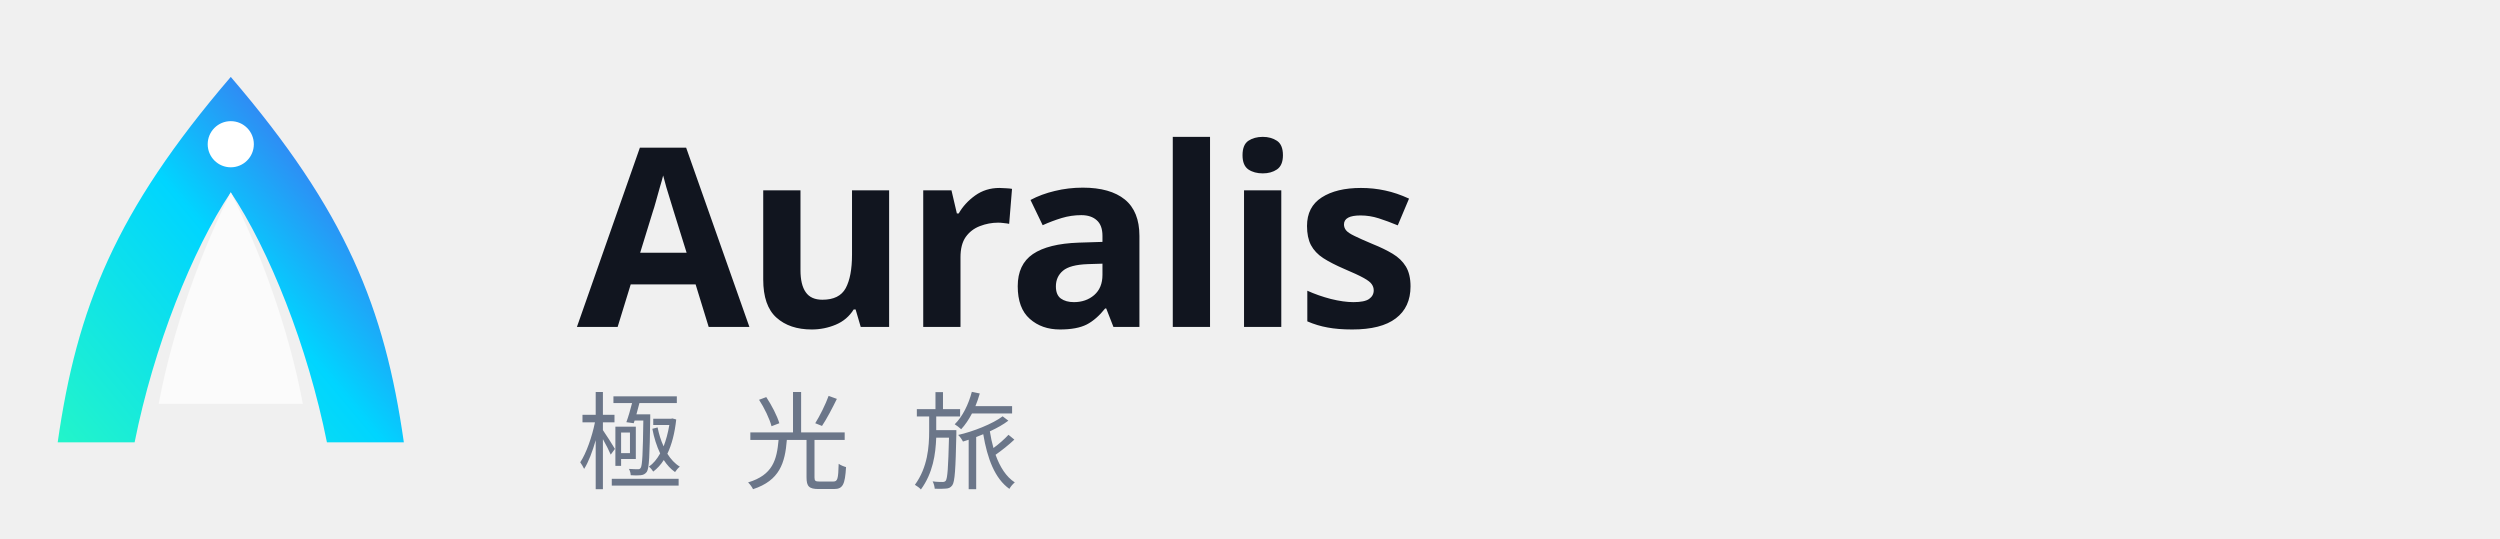
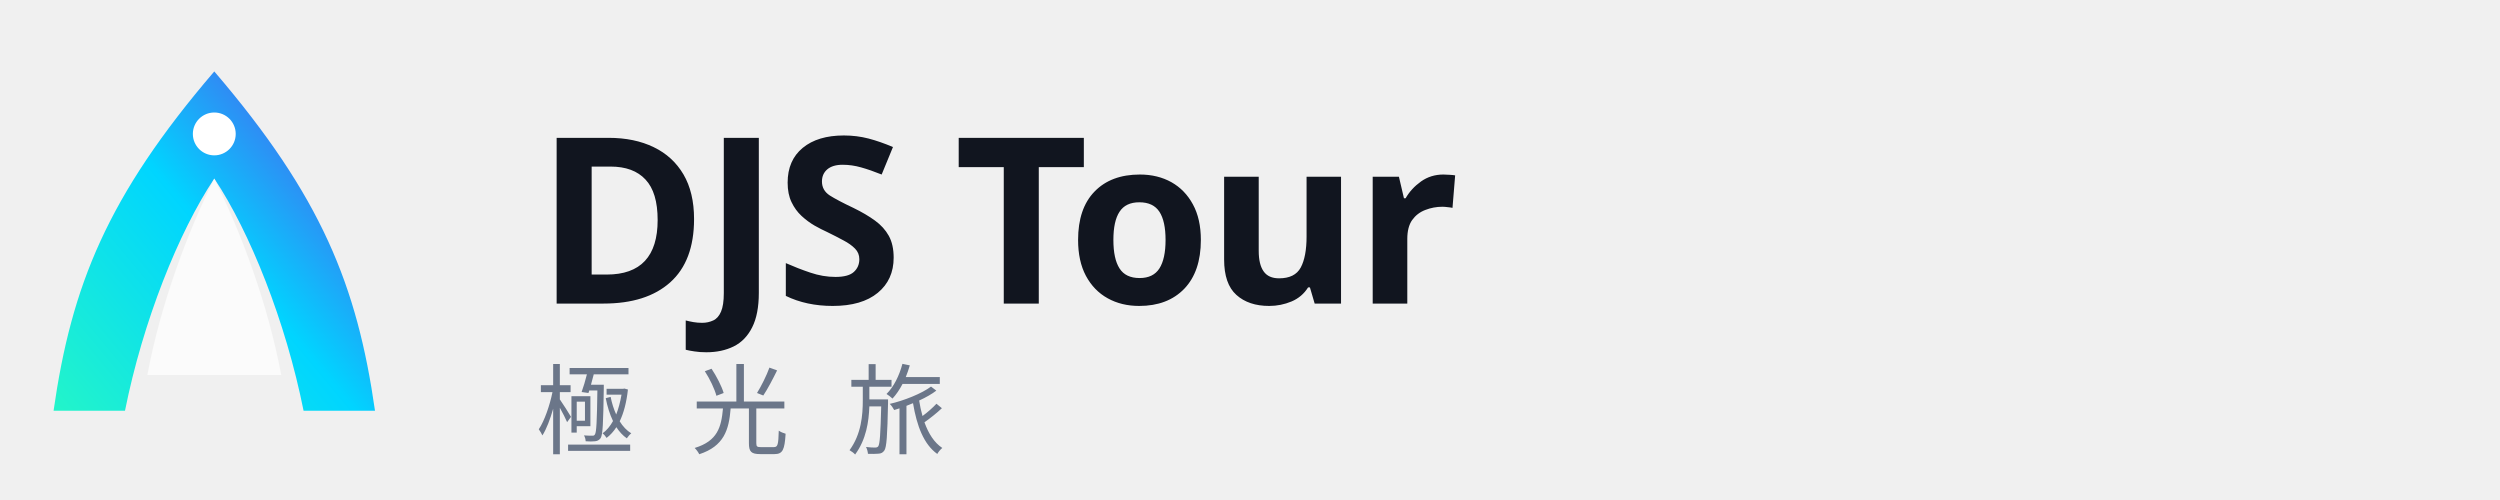
- <svg xmlns="http://www.w3.org/2000/svg" viewBox="0 0 260 56" fill="none" aria-label="Auralis · 極光旅">
+ <svg xmlns="http://www.w3.org/2000/svg" viewBox="0 0 280 56" fill="none" aria-label="DJS Tour · 極光旅">
  <defs>
    <linearGradient id="awl-grad" x1="0" y1="48" x2="48" y2="8" gradientUnits="userSpaceOnUse">
      <stop offset="0" stop-color="#2EFFB8" />
      <stop offset="0.55" stop-color="#00D5FF" />
      <stop offset="1" stop-color="#6B2FE6" />
    </linearGradient>
  </defs>
  <g transform="translate(0,4)">
    <path d="M24 4 C 12 18, 8 28, 6 42 L 14 42 C 16 32, 20 22, 24 16 C 28 22, 32 32, 34 42 L 42 42 C 40 28, 36 18, 24 4 Z" fill="url(#awl-grad)" />
    <path d="M24 16 C 21 22, 18 30, 16.5 38 L 31.5 38 C 30 30, 27 22, 24 16 Z" fill="#FFFFFF" opacity="0.7" />
    <circle cx="24" cy="11" r="2.4" fill="#FFFFFF" />
  </g>
-   <text x="60" y="34" font-family="Sora, system-ui, sans-serif" font-weight="700" font-size="26" letter-spacing="-0.02em" fill="#11151F">Auralis</text>
+   <text x="60" y="34" font-family="Sora, system-ui, sans-serif" font-weight="700" font-size="26" letter-spacing="-0.02em" fill="#11151F">DJS Tour</text>
  <text x="60" y="50" font-family="'Noto Sans TC', system-ui, sans-serif" font-weight="500" font-size="11" letter-spacing="0.18em" fill="#6B7689">極 光 旅</text>
</svg>
